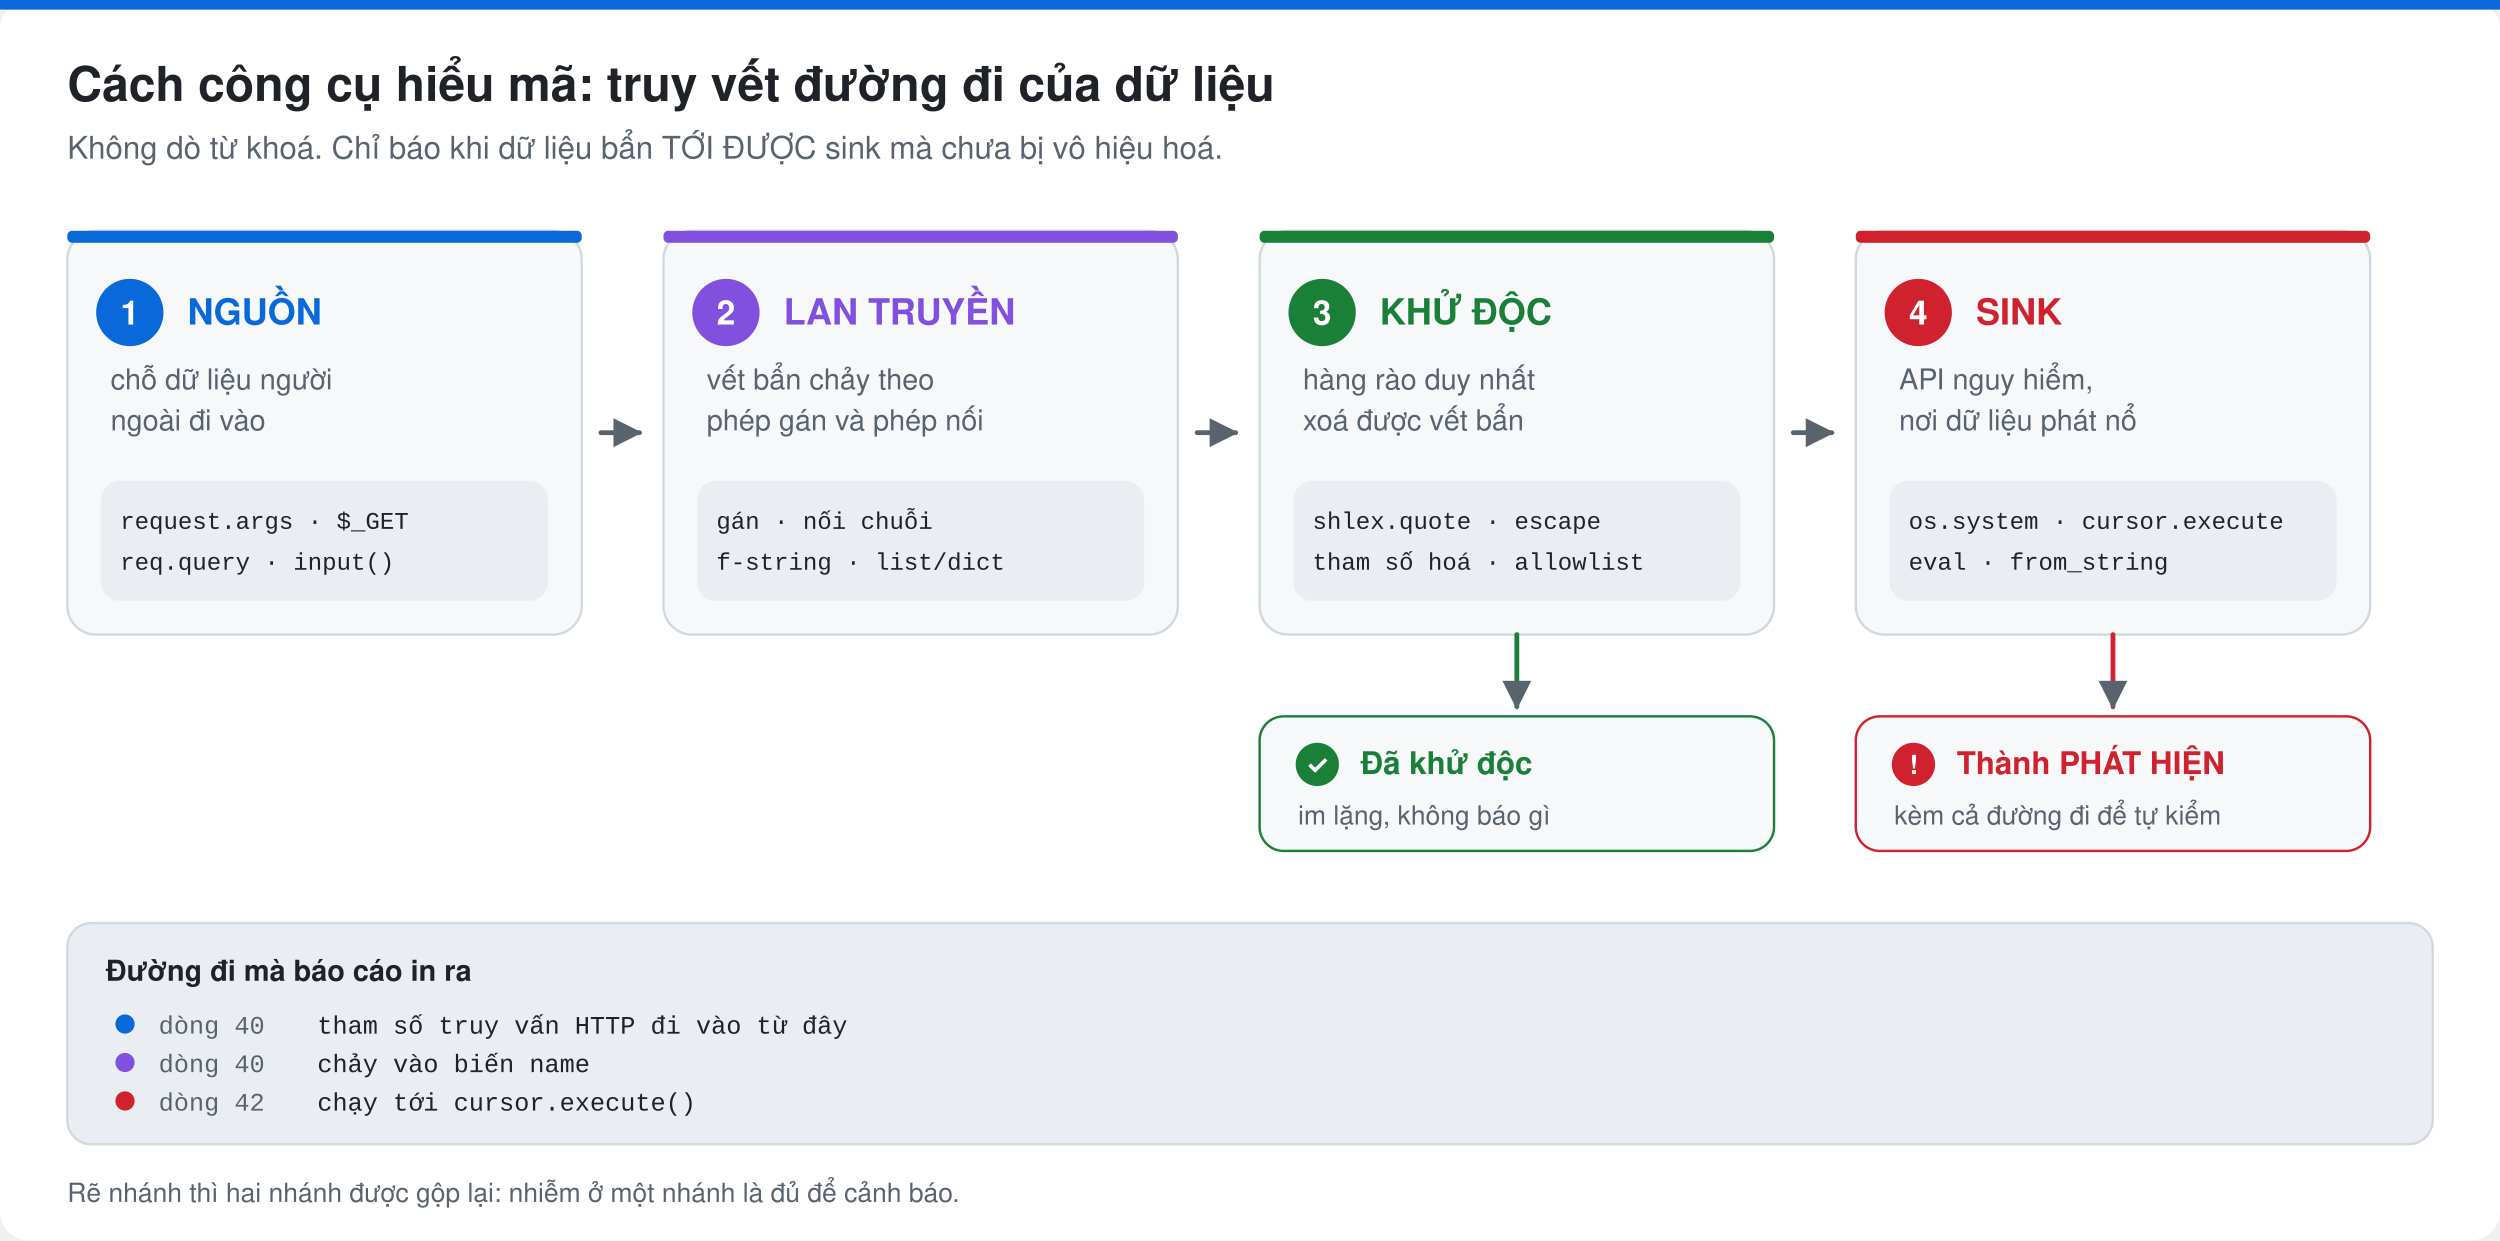
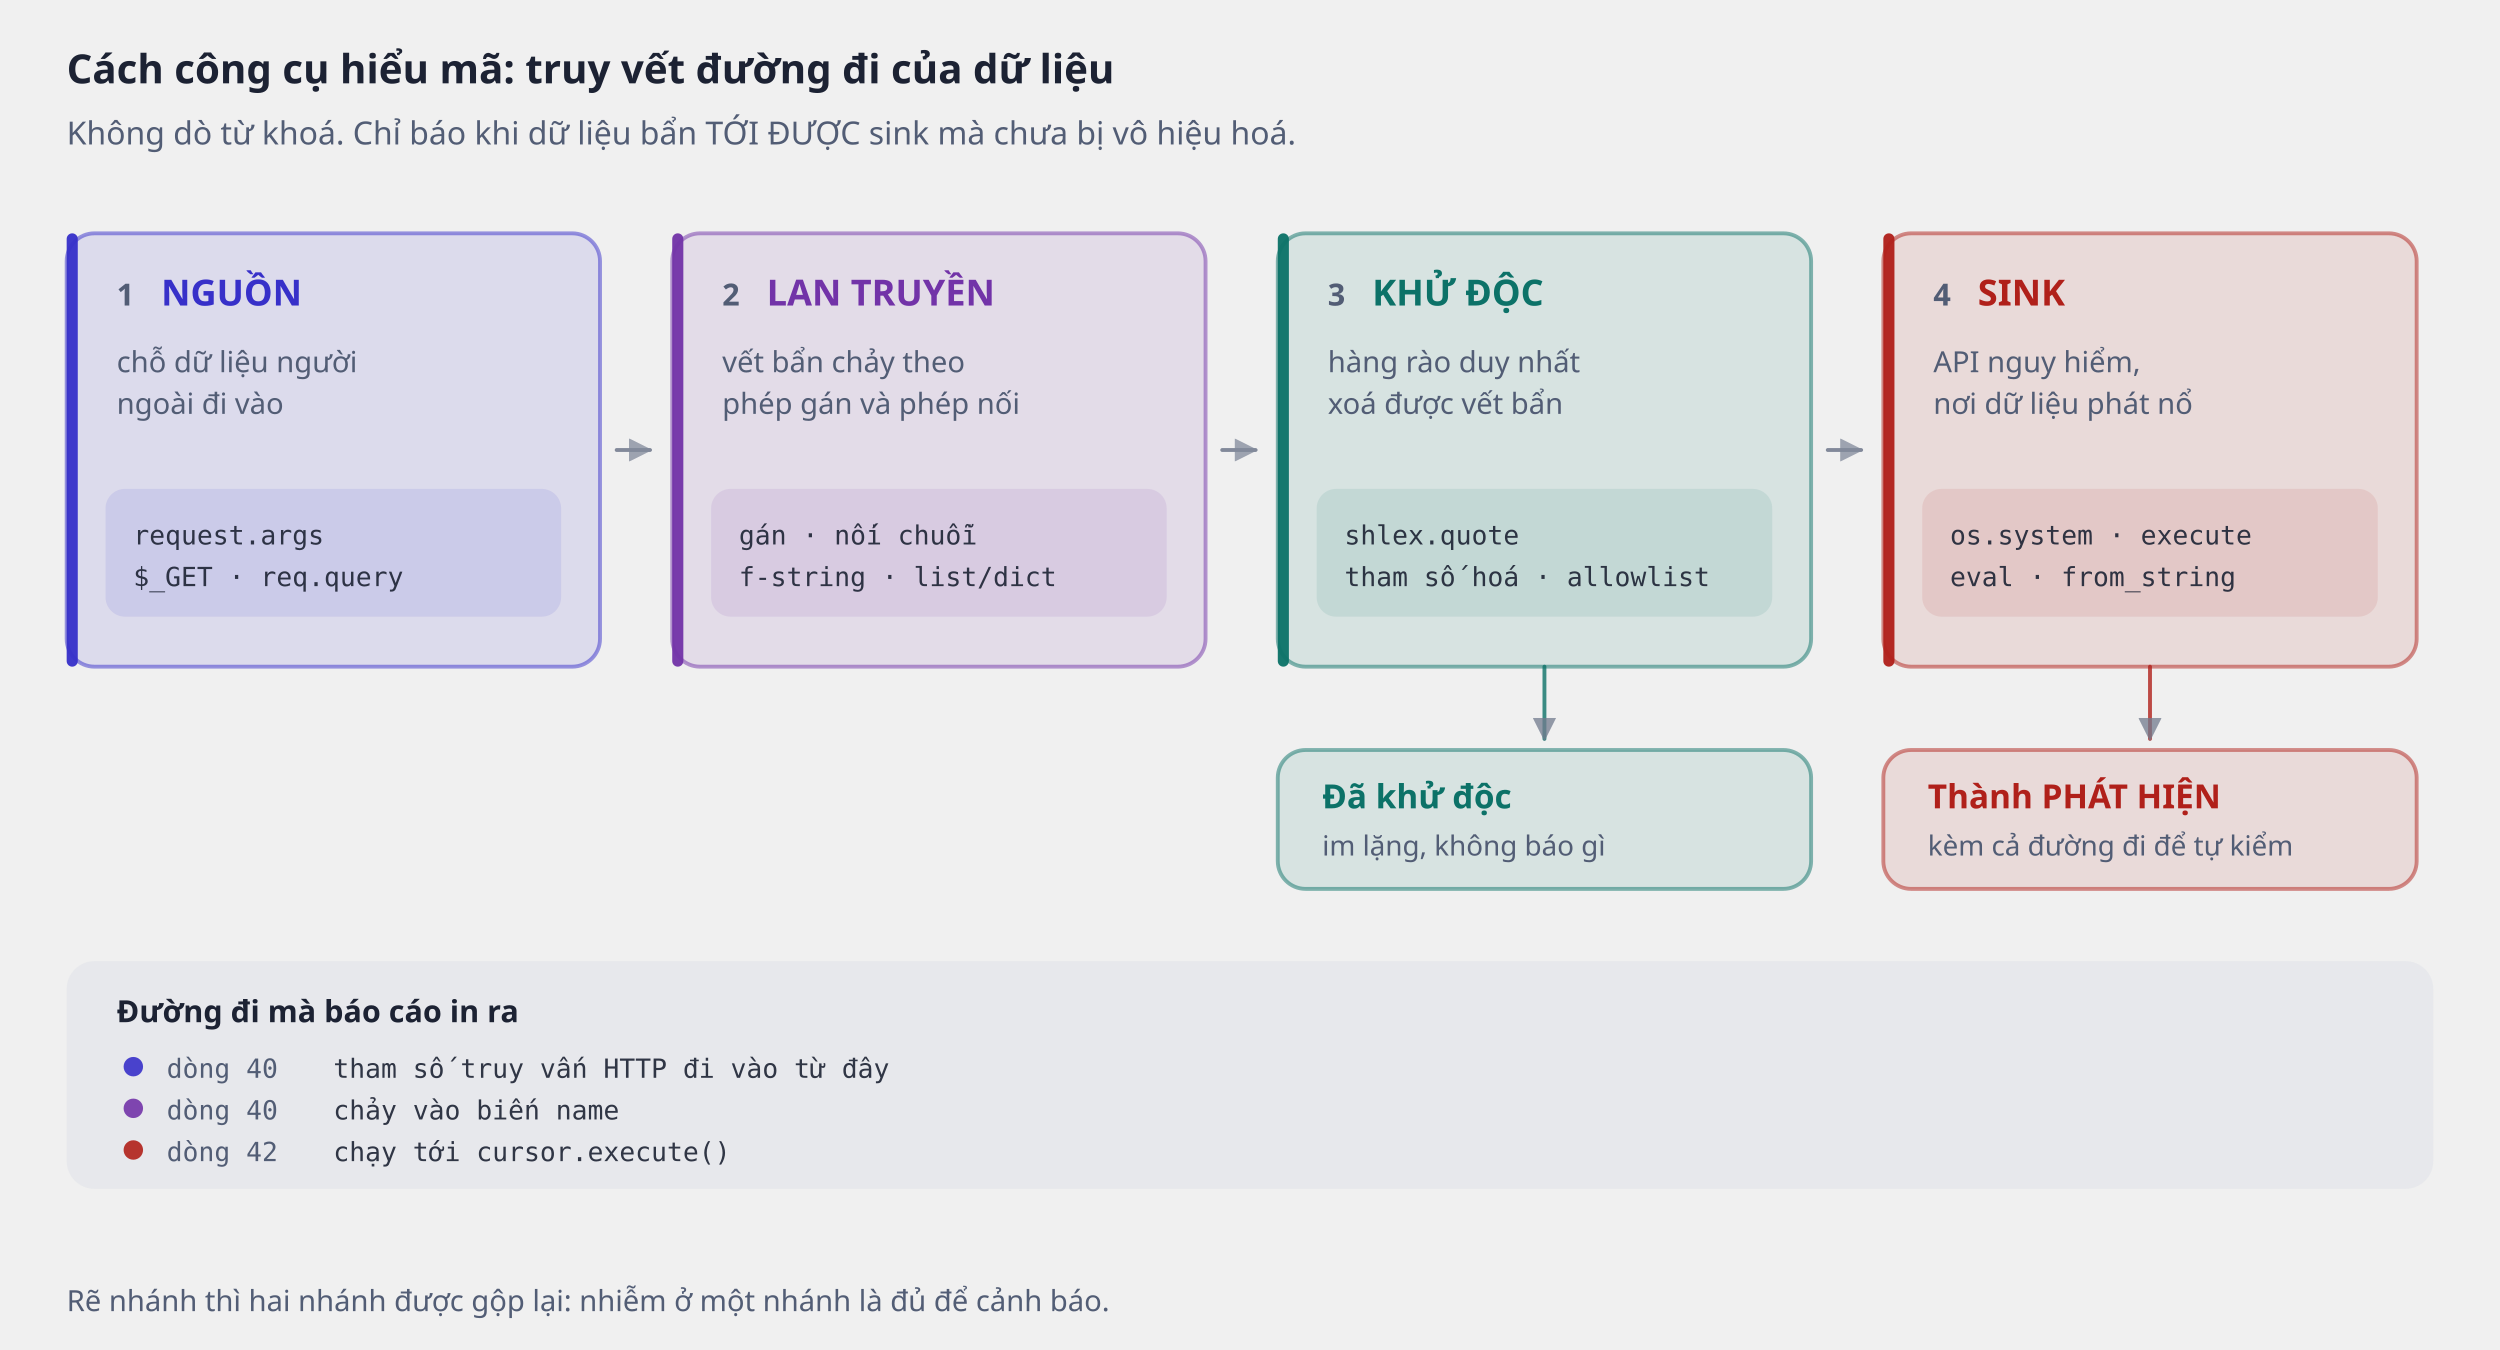
- <svg xmlns="http://www.w3.org/2000/svg" width="1040" height="516" viewBox="0 0 1040 516" role="img">
+ <svg xmlns="http://www.w3.org/2000/svg" viewBox="0 0 900 486" width="900" height="486" role="img">
  <defs>
-     <marker id="arrow-light" viewBox="0 0 10 10" refX="9" refY="5" markerWidth="6" markerHeight="6" orient="auto-start-reverse">
-       <path d="M 0 0 L 10 5 L 0 10 z" fill="#59636e" />
+     <marker id="alight" viewBox="0 0 10 10" refX="9" refY="5" markerWidth="6" markerHeight="6" orient="auto-start-reverse">
+       <path d="M 0 0 L 10 5 L 0 10 z" fill="#525d75" opacity="0.75" />
    </marker>
  </defs>
-   <rect width="1040" height="516" rx="12" fill="#ffffff" />
-   <rect x="0" y="0" width="1040" height="4" rx="0" fill="#0969da" />
-   <text x="28" y="42" font-family="'Segoe UI',system-ui,-apple-system,Helvetica,Arial,sans-serif" font-size="20" font-weight="700" fill="#1f2328" text-anchor="start">Cách công cụ hiểu mã: truy vết đường đi của dữ liệu</text>
-   <text x="28" y="66" font-family="'Segoe UI',system-ui,-apple-system,Helvetica,Arial,sans-serif" font-size="13" font-weight="normal" fill="#59636e" text-anchor="start">Không dò từ khoá. Chỉ báo khi dữ liệu bẩn TỚI ĐƯỢC sink mà chưa bị vô hiệu hoá.</text>
-   <rect x="28" y="96" width="214" height="168" rx="12" fill="#f6f8fa" stroke="#d1d9e0" stroke-width="1" />
-   <rect x="28" y="96" width="214" height="5" rx="2" fill="#0969da" />
-   <circle cx="54" cy="130" r="14" fill="#0969da" />
-   <text x="54" y="135" font-family="'Segoe UI',system-ui,-apple-system,Helvetica,Arial,sans-serif" font-size="14" font-weight="700" fill="#ffffff" text-anchor="middle">1</text>
-   <text x="78" y="135" font-family="'Segoe UI',system-ui,-apple-system,Helvetica,Arial,sans-serif" font-size="15" font-weight="700" fill="#0969da" text-anchor="start">NGUỒN</text>
-   <text x="46" y="162" font-family="'Segoe UI',system-ui,-apple-system,Helvetica,Arial,sans-serif" font-size="12" font-weight="normal" fill="#59636e" text-anchor="start">chỗ dữ liệu người</text>
-   <text x="46" y="179" font-family="'Segoe UI',system-ui,-apple-system,Helvetica,Arial,sans-serif" font-size="12" font-weight="normal" fill="#59636e" text-anchor="start">ngoài đi vào</text>
-   <rect x="42" y="200" width="186" height="50" rx="8" fill="#eaeef2" />
-   <text x="50" y="220" font-family="'Cascadia Code','SF Mono',Consolas,'Liberation Mono',monospace" font-size="10" font-weight="normal" fill="#1f2328" text-anchor="start">request.args · $_GET</text>
-   <text x="50" y="237" font-family="'Cascadia Code','SF Mono',Consolas,'Liberation Mono',monospace" font-size="10" font-weight="normal" fill="#1f2328" text-anchor="start">req.query · input()</text>
-   <line x1="250" y1="180.0" x2="266" y2="180.0" stroke="#59636e" stroke-width="2" stroke-linecap="round" marker-end="url(#arrow-light)" />
-   <rect x="276" y="96" width="214" height="168" rx="12" fill="#f6f8fa" stroke="#d1d9e0" stroke-width="1" />
-   <rect x="276" y="96" width="214" height="5" rx="2" fill="#8250df" />
-   <circle cx="302" cy="130" r="14" fill="#8250df" />
-   <text x="302" y="135" font-family="'Segoe UI',system-ui,-apple-system,Helvetica,Arial,sans-serif" font-size="14" font-weight="700" fill="#ffffff" text-anchor="middle">2</text>
-   <text x="326" y="135" font-family="'Segoe UI',system-ui,-apple-system,Helvetica,Arial,sans-serif" font-size="15" font-weight="700" fill="#8250df" text-anchor="start">LAN TRUYỀN</text>
-   <text x="294" y="162" font-family="'Segoe UI',system-ui,-apple-system,Helvetica,Arial,sans-serif" font-size="12" font-weight="normal" fill="#59636e" text-anchor="start">vết bẩn chảy theo</text>
-   <text x="294" y="179" font-family="'Segoe UI',system-ui,-apple-system,Helvetica,Arial,sans-serif" font-size="12" font-weight="normal" fill="#59636e" text-anchor="start">phép gán và phép nối</text>
-   <rect x="290" y="200" width="186" height="50" rx="8" fill="#eaeef2" />
-   <text x="298" y="220" font-family="'Cascadia Code','SF Mono',Consolas,'Liberation Mono',monospace" font-size="10" font-weight="normal" fill="#1f2328" text-anchor="start">gán · nối chuỗi</text>
-   <text x="298" y="237" font-family="'Cascadia Code','SF Mono',Consolas,'Liberation Mono',monospace" font-size="10" font-weight="normal" fill="#1f2328" text-anchor="start">f-string · list/dict</text>
-   <line x1="498" y1="180.0" x2="514" y2="180.0" stroke="#59636e" stroke-width="2" stroke-linecap="round" marker-end="url(#arrow-light)" />
-   <rect x="524" y="96" width="214" height="168" rx="12" fill="#f6f8fa" stroke="#d1d9e0" stroke-width="1" />
-   <rect x="524" y="96" width="214" height="5" rx="2" fill="#1a7f37" />
-   <circle cx="550" cy="130" r="14" fill="#1a7f37" />
-   <text x="550" y="135" font-family="'Segoe UI',system-ui,-apple-system,Helvetica,Arial,sans-serif" font-size="14" font-weight="700" fill="#ffffff" text-anchor="middle">3</text>
-   <text x="574" y="135" font-family="'Segoe UI',system-ui,-apple-system,Helvetica,Arial,sans-serif" font-size="15" font-weight="700" fill="#1a7f37" text-anchor="start">KHỬ ĐỘC</text>
-   <text x="542" y="162" font-family="'Segoe UI',system-ui,-apple-system,Helvetica,Arial,sans-serif" font-size="12" font-weight="normal" fill="#59636e" text-anchor="start">hàng rào duy nhất</text>
-   <text x="542" y="179" font-family="'Segoe UI',system-ui,-apple-system,Helvetica,Arial,sans-serif" font-size="12" font-weight="normal" fill="#59636e" text-anchor="start">xoá được vết bẩn</text>
-   <rect x="538" y="200" width="186" height="50" rx="8" fill="#eaeef2" />
-   <text x="546" y="220" font-family="'Cascadia Code','SF Mono',Consolas,'Liberation Mono',monospace" font-size="10" font-weight="normal" fill="#1f2328" text-anchor="start">shlex.quote · escape</text>
-   <text x="546" y="237" font-family="'Cascadia Code','SF Mono',Consolas,'Liberation Mono',monospace" font-size="10" font-weight="normal" fill="#1f2328" text-anchor="start">tham số hoá · allowlist</text>
-   <line x1="746" y1="180.0" x2="762" y2="180.0" stroke="#59636e" stroke-width="2" stroke-linecap="round" marker-end="url(#arrow-light)" />
-   <rect x="772" y="96" width="214" height="168" rx="12" fill="#f6f8fa" stroke="#d1d9e0" stroke-width="1" />
-   <rect x="772" y="96" width="214" height="5" rx="2" fill="#cf222e" />
-   <circle cx="798" cy="130" r="14" fill="#cf222e" />
-   <text x="798" y="135" font-family="'Segoe UI',system-ui,-apple-system,Helvetica,Arial,sans-serif" font-size="14" font-weight="700" fill="#ffffff" text-anchor="middle">4</text>
-   <text x="822" y="135" font-family="'Segoe UI',system-ui,-apple-system,Helvetica,Arial,sans-serif" font-size="15" font-weight="700" fill="#cf222e" text-anchor="start">SINK</text>
-   <text x="790" y="162" font-family="'Segoe UI',system-ui,-apple-system,Helvetica,Arial,sans-serif" font-size="12" font-weight="normal" fill="#59636e" text-anchor="start">API nguy hiểm,</text>
-   <text x="790" y="179" font-family="'Segoe UI',system-ui,-apple-system,Helvetica,Arial,sans-serif" font-size="12" font-weight="normal" fill="#59636e" text-anchor="start">nơi dữ liệu phát nổ</text>
-   <rect x="786" y="200" width="186" height="50" rx="8" fill="#eaeef2" />
-   <text x="794" y="220" font-family="'Cascadia Code','SF Mono',Consolas,'Liberation Mono',monospace" font-size="10" font-weight="normal" fill="#1f2328" text-anchor="start">os.system · cursor.execute</text>
-   <text x="794" y="237" font-family="'Cascadia Code','SF Mono',Consolas,'Liberation Mono',monospace" font-size="10" font-weight="normal" fill="#1f2328" text-anchor="start">eval · from_string</text>
-   <line x1="631.0" y1="264" x2="631.0" y2="294" stroke="#1a7f37" stroke-width="2" stroke-linecap="round" marker-end="url(#arrow-light)" />
-   <rect x="524" y="298" width="214" height="56" rx="10" fill="#f6f8fa" stroke="#1a7f37" stroke-width="1" />
-   <circle cx="548" cy="318" r="9" fill="#1a7f37" />
-   <text x="548" y="322" font-family="'Segoe UI',system-ui,-apple-system,Helvetica,Arial,sans-serif" font-size="11" font-weight="700" fill="#ffffff" text-anchor="middle">✓</text>
-   <text x="566" y="322" font-family="'Segoe UI',system-ui,-apple-system,Helvetica,Arial,sans-serif" font-size="13" font-weight="700" fill="#1a7f37" text-anchor="start">Đã khử độc</text>
-   <text x="540" y="343" font-family="'Segoe UI',system-ui,-apple-system,Helvetica,Arial,sans-serif" font-size="11" font-weight="normal" fill="#59636e" text-anchor="start">im lặng, không báo gì</text>
-   <line x1="879.0" y1="264" x2="879.0" y2="294" stroke="#cf222e" stroke-width="2" stroke-linecap="round" marker-end="url(#arrow-light)" />
-   <rect x="772" y="298" width="214" height="56" rx="10" fill="#f6f8fa" stroke="#cf222e" stroke-width="1" />
-   <circle cx="796" cy="318" r="9" fill="#cf222e" />
-   <text x="796" y="322" font-family="'Segoe UI',system-ui,-apple-system,Helvetica,Arial,sans-serif" font-size="11" font-weight="700" fill="#ffffff" text-anchor="middle">!</text>
-   <text x="814" y="322" font-family="'Segoe UI',system-ui,-apple-system,Helvetica,Arial,sans-serif" font-size="13" font-weight="700" fill="#cf222e" text-anchor="start">Thành PHÁT HIỆN</text>
-   <text x="788" y="343" font-family="'Segoe UI',system-ui,-apple-system,Helvetica,Arial,sans-serif" font-size="11" font-weight="normal" fill="#59636e" text-anchor="start">kèm cả đường đi để tự kiểm</text>
-   <rect x="28" y="384" width="984" height="92" rx="10" fill="#eaeef2" stroke="#d1d9e0" stroke-width="1" />
-   <text x="44" y="408" font-family="'Segoe UI',system-ui,-apple-system,Helvetica,Arial,sans-serif" font-size="12" font-weight="700" fill="#1f2328" text-anchor="start">Đường đi mà báo cáo in ra</text>
-   <circle cx="52" cy="426" r="4" fill="#0969da" />
-   <text x="66" y="430" font-family="'Cascadia Code','SF Mono',Consolas,'Liberation Mono',monospace" font-size="10.5" font-weight="normal" fill="#59636e" text-anchor="start">dòng 40</text>
-   <text x="132" y="430" font-family="'Cascadia Code','SF Mono',Consolas,'Liberation Mono',monospace" font-size="10.5" font-weight="normal" fill="#1f2328" text-anchor="start">tham số truy vấn HTTP đi vào từ đây</text>
-   <circle cx="52" cy="442" r="4" fill="#8250df" />
-   <text x="66" y="446" font-family="'Cascadia Code','SF Mono',Consolas,'Liberation Mono',monospace" font-size="10.5" font-weight="normal" fill="#59636e" text-anchor="start">dòng 40</text>
-   <text x="132" y="446" font-family="'Cascadia Code','SF Mono',Consolas,'Liberation Mono',monospace" font-size="10.5" font-weight="normal" fill="#1f2328" text-anchor="start">chảy vào biến name</text>
-   <circle cx="52" cy="458" r="4" fill="#cf222e" />
-   <text x="66" y="462" font-family="'Cascadia Code','SF Mono',Consolas,'Liberation Mono',monospace" font-size="10.5" font-weight="normal" fill="#59636e" text-anchor="start">dòng 42</text>
-   <text x="132" y="462" font-family="'Cascadia Code','SF Mono',Consolas,'Liberation Mono',monospace" font-size="10.5" font-weight="normal" fill="#1f2328" text-anchor="start">chạy tới cursor.execute()</text>
-   <text x="28" y="500" font-family="'Segoe UI',system-ui,-apple-system,Helvetica,Arial,sans-serif" font-size="11" font-weight="normal" fill="#59636e" text-anchor="start">Rẽ nhánh thì hai nhánh được gộp lại: nhiễm ở một nhánh là đủ để cảnh báo.</text>
+   <text x="24" y="30" font-family="Segoe UI, system-ui, -apple-system, sans-serif" font-size="14.5" fill="#1c2233" text-anchor="start" font-weight="700">Cách công cụ hiểu mã: truy vết đường đi của dữ liệu</text>
+   <text x="24" y="52" font-family="Segoe UI, system-ui, -apple-system, sans-serif" font-size="11.5" fill="#525d75" text-anchor="start" font-weight="400">Không dò từ khoá. Chỉ báo khi dữ liệu bẩn TỚI ĐƯỢC sink mà chưa bị vô hiệu hoá.</text>
+   <rect x="24" y="84" width="192" height="156" rx="10" fill="#3730c9" opacity="0.11" />
+   <rect x="24" y="84" width="192" height="156" rx="10" fill="none" stroke="#3730c9" stroke-width="1.4" opacity="0.50" />
+   <rect x="24" y="84" width="4" height="156" rx="2" fill="#3730c9" opacity="0.95" />
+   <text x="42" y="110" font-family="Segoe UI, system-ui, -apple-system, sans-serif" font-size="11" fill="#525d75" text-anchor="start" font-weight="700">1</text>
+   <text x="58" y="110" font-family="Segoe UI, system-ui, -apple-system, sans-serif" font-size="13" fill="#3730c9" text-anchor="start" font-weight="700">NGUỒN</text>
+   <text x="42" y="134" font-family="Segoe UI, system-ui, -apple-system, sans-serif" font-size="10.5" fill="#525d75" text-anchor="start" font-weight="400">chỗ dữ liệu người</text>
+   <text x="42" y="149" font-family="Segoe UI, system-ui, -apple-system, sans-serif" font-size="10.5" fill="#525d75" text-anchor="start" font-weight="400">ngoài đi vào</text>
+   <rect x="38" y="176" width="164" height="46" rx="7" fill="#3730c9" opacity="0.10" />
+   <text x="48" y="196" font-family="Cascadia Code, SF Mono, Consolas, monospace" font-size="9.5" fill="#1c2233" text-anchor="start" font-weight="400" opacity="0.90">request.args</text>
+   <text x="48" y="211" font-family="Cascadia Code, SF Mono, Consolas, monospace" font-size="9.5" fill="#1c2233" text-anchor="start" font-weight="400" opacity="0.90">$_GET · req.query</text>
+   <line x1="222" y1="162" x2="234" y2="162" stroke="#525d75" stroke-width="1.4" stroke-linecap="round" marker-end="url(#alight)" opacity="0.70" />
+   <rect x="242" y="84" width="192" height="156" rx="10" fill="#7233a8" opacity="0.11" />
+   <rect x="242" y="84" width="192" height="156" rx="10" fill="none" stroke="#7233a8" stroke-width="1.4" opacity="0.50" />
+   <rect x="242" y="84" width="4" height="156" rx="2" fill="#7233a8" opacity="0.95" />
+   <text x="260" y="110" font-family="Segoe UI, system-ui, -apple-system, sans-serif" font-size="11" fill="#525d75" text-anchor="start" font-weight="700">2</text>
+   <text x="276" y="110" font-family="Segoe UI, system-ui, -apple-system, sans-serif" font-size="13" fill="#7233a8" text-anchor="start" font-weight="700">LAN TRUYỀN</text>
+   <text x="260" y="134" font-family="Segoe UI, system-ui, -apple-system, sans-serif" font-size="10.5" fill="#525d75" text-anchor="start" font-weight="400">vết bẩn chảy theo</text>
+   <text x="260" y="149" font-family="Segoe UI, system-ui, -apple-system, sans-serif" font-size="10.5" fill="#525d75" text-anchor="start" font-weight="400">phép gán và phép nối</text>
+   <rect x="256" y="176" width="164" height="46" rx="7" fill="#7233a8" opacity="0.10" />
+   <text x="266" y="196" font-family="Cascadia Code, SF Mono, Consolas, monospace" font-size="9.5" fill="#1c2233" text-anchor="start" font-weight="400" opacity="0.90">gán · nối chuỗi</text>
+   <text x="266" y="211" font-family="Cascadia Code, SF Mono, Consolas, monospace" font-size="9.5" fill="#1c2233" text-anchor="start" font-weight="400" opacity="0.90">f-string · list/dict</text>
+   <line x1="440" y1="162" x2="452" y2="162" stroke="#525d75" stroke-width="1.4" stroke-linecap="round" marker-end="url(#alight)" opacity="0.70" />
+   <rect x="460" y="84" width="192" height="156" rx="10" fill="#0c7268" opacity="0.11" />
+   <rect x="460" y="84" width="192" height="156" rx="10" fill="none" stroke="#0c7268" stroke-width="1.4" opacity="0.50" />
+   <rect x="460" y="84" width="4" height="156" rx="2" fill="#0c7268" opacity="0.95" />
+   <text x="478" y="110" font-family="Segoe UI, system-ui, -apple-system, sans-serif" font-size="11" fill="#525d75" text-anchor="start" font-weight="700">3</text>
+   <text x="494" y="110" font-family="Segoe UI, system-ui, -apple-system, sans-serif" font-size="13" fill="#0c7268" text-anchor="start" font-weight="700">KHỬ ĐỘC</text>
+   <text x="478" y="134" font-family="Segoe UI, system-ui, -apple-system, sans-serif" font-size="10.5" fill="#525d75" text-anchor="start" font-weight="400">hàng rào duy nhất</text>
+   <text x="478" y="149" font-family="Segoe UI, system-ui, -apple-system, sans-serif" font-size="10.5" fill="#525d75" text-anchor="start" font-weight="400">xoá được vết bẩn</text>
+   <rect x="474" y="176" width="164" height="46" rx="7" fill="#0c7268" opacity="0.10" />
+   <text x="484" y="196" font-family="Cascadia Code, SF Mono, Consolas, monospace" font-size="9.5" fill="#1c2233" text-anchor="start" font-weight="400" opacity="0.90">shlex.quote</text>
+   <text x="484" y="211" font-family="Cascadia Code, SF Mono, Consolas, monospace" font-size="9.5" fill="#1c2233" text-anchor="start" font-weight="400" opacity="0.90">tham số hoá · allowlist</text>
+   <line x1="658" y1="162" x2="670" y2="162" stroke="#525d75" stroke-width="1.4" stroke-linecap="round" marker-end="url(#alight)" opacity="0.70" />
+   <rect x="678" y="84" width="192" height="156" rx="10" fill="#b0201a" opacity="0.11" />
+   <rect x="678" y="84" width="192" height="156" rx="10" fill="none" stroke="#b0201a" stroke-width="1.4" opacity="0.50" />
+   <rect x="678" y="84" width="4" height="156" rx="2" fill="#b0201a" opacity="0.95" />
+   <text x="696" y="110" font-family="Segoe UI, system-ui, -apple-system, sans-serif" font-size="11" fill="#525d75" text-anchor="start" font-weight="700">4</text>
+   <text x="712" y="110" font-family="Segoe UI, system-ui, -apple-system, sans-serif" font-size="13" fill="#b0201a" text-anchor="start" font-weight="700">SINK</text>
+   <text x="696" y="134" font-family="Segoe UI, system-ui, -apple-system, sans-serif" font-size="10.5" fill="#525d75" text-anchor="start" font-weight="400">API nguy hiểm,</text>
+   <text x="696" y="149" font-family="Segoe UI, system-ui, -apple-system, sans-serif" font-size="10.5" fill="#525d75" text-anchor="start" font-weight="400">nơi dữ liệu phát nổ</text>
+   <rect x="692" y="176" width="164" height="46" rx="7" fill="#b0201a" opacity="0.10" />
+   <text x="702" y="196" font-family="Cascadia Code, SF Mono, Consolas, monospace" font-size="9.5" fill="#1c2233" text-anchor="start" font-weight="400" opacity="0.90">os.system · execute</text>
+   <text x="702" y="211" font-family="Cascadia Code, SF Mono, Consolas, monospace" font-size="9.5" fill="#1c2233" text-anchor="start" font-weight="400" opacity="0.90">eval · from_string</text>
+   <line x1="556" y1="240" x2="556" y2="266" stroke="#0c7268" stroke-width="1.4" stroke-linecap="round" marker-end="url(#alight)" opacity="0.80" />
+   <rect x="460" y="270" width="192" height="50" rx="10" fill="#0c7268" opacity="0.11" />
+   <rect x="460" y="270" width="192" height="50" rx="10" fill="none" stroke="#0c7268" stroke-width="1.4" opacity="0.50" />
+   <text x="476" y="291" font-family="Segoe UI, system-ui, -apple-system, sans-serif" font-size="12" fill="#0c7268" text-anchor="start" font-weight="700">Đã khử độc</text>
+   <text x="476" y="308" font-family="Segoe UI, system-ui, -apple-system, sans-serif" font-size="10" fill="#525d75" text-anchor="start" font-weight="400">im lặng, không báo gì</text>
+   <line x1="774" y1="240" x2="774" y2="266" stroke="#b0201a" stroke-width="1.4" stroke-linecap="round" marker-end="url(#alight)" opacity="0.80" />
+   <rect x="678" y="270" width="192" height="50" rx="10" fill="#b0201a" opacity="0.11" />
+   <rect x="678" y="270" width="192" height="50" rx="10" fill="none" stroke="#b0201a" stroke-width="1.4" opacity="0.50" />
+   <text x="694" y="291" font-family="Segoe UI, system-ui, -apple-system, sans-serif" font-size="12" fill="#b0201a" text-anchor="start" font-weight="700">Thành PHÁT HIỆN</text>
+   <text x="694" y="308" font-family="Segoe UI, system-ui, -apple-system, sans-serif" font-size="10" fill="#525d75" text-anchor="start" font-weight="400">kèm cả đường đi để tự kiểm</text>
+   <rect x="24" y="346" width="852" height="82" rx="10" fill="#c9cfdd" opacity="0.22" />
+   <text x="42" y="368" font-family="Segoe UI, system-ui, -apple-system, sans-serif" font-size="11" fill="#1c2233" text-anchor="start" font-weight="700">Đường đi mà báo cáo in ra</text>
+   <circle cx="48" cy="384" r="3.5" fill="#3730c9" opacity="0.90" />
+   <text x="60" y="388" font-family="Cascadia Code, SF Mono, Consolas, monospace" font-size="9.5" fill="#525d75" text-anchor="start" font-weight="400">dòng 40</text>
+   <text x="120" y="388" font-family="Cascadia Code, SF Mono, Consolas, monospace" font-size="9.5" fill="#1c2233" text-anchor="start" font-weight="400" opacity="0.90">tham số truy vấn HTTP đi vào từ đây</text>
+   <circle cx="48" cy="399" r="3.5" fill="#7233a8" opacity="0.90" />
+   <text x="60" y="403" font-family="Cascadia Code, SF Mono, Consolas, monospace" font-size="9.5" fill="#525d75" text-anchor="start" font-weight="400">dòng 40</text>
+   <text x="120" y="403" font-family="Cascadia Code, SF Mono, Consolas, monospace" font-size="9.5" fill="#1c2233" text-anchor="start" font-weight="400" opacity="0.90">chảy vào biến name</text>
+   <circle cx="48" cy="414" r="3.5" fill="#b0201a" opacity="0.90" />
+   <text x="60" y="418" font-family="Cascadia Code, SF Mono, Consolas, monospace" font-size="9.5" fill="#525d75" text-anchor="start" font-weight="400">dòng 42</text>
+   <text x="120" y="418" font-family="Cascadia Code, SF Mono, Consolas, monospace" font-size="9.5" fill="#1c2233" text-anchor="start" font-weight="400" opacity="0.90">chạy tới cursor.execute()</text>
+   <text x="24" y="472" font-family="Segoe UI, system-ui, -apple-system, sans-serif" font-size="10.5" fill="#525d75" text-anchor="start" font-weight="400">Rẽ nhánh thì hai nhánh được gộp lại: nhiễm ở một nhánh là đủ để cảnh báo.</text>
</svg>
